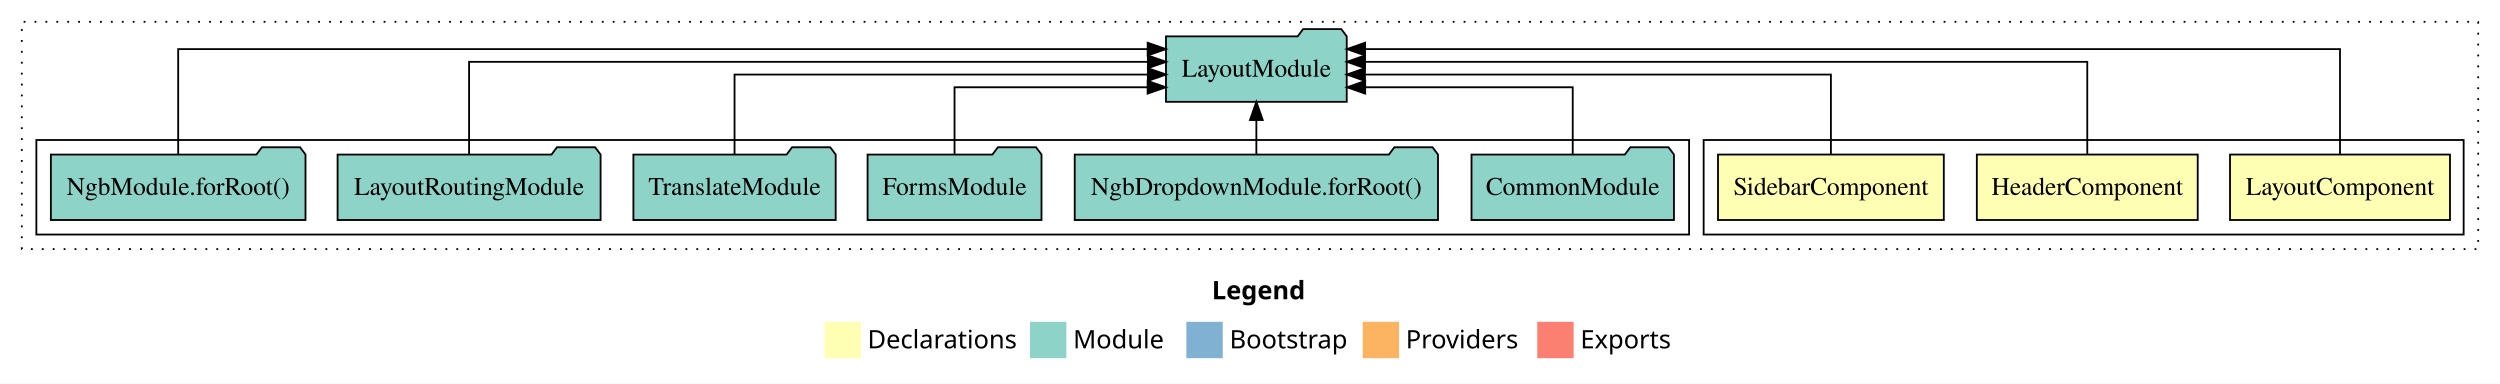
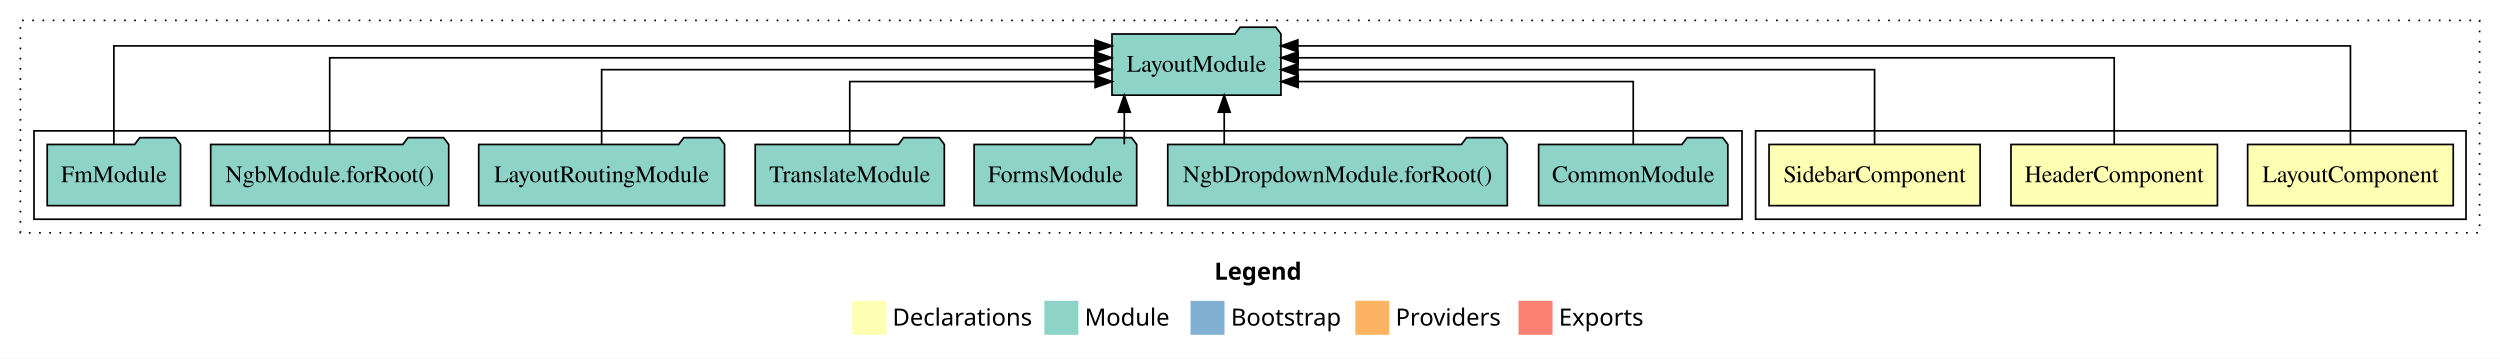
- <svg xmlns="http://www.w3.org/2000/svg" width="1375pt" height="211pt" viewBox="0.00 0.00 1375.00 211.00">
+ <svg xmlns="http://www.w3.org/2000/svg" width="1471pt" height="211pt" viewBox="0.00 0.00 1471.00 211.00">
  <g id="graph0" class="graph" transform="scale(1 1) rotate(0) translate(4 207)">
-     <polygon fill="#ffffff" stroke="transparent" points="-4,4 -4,-207 1371,-207 1371,4 -4,4" />
-     <text text-anchor="start" x="662.509" y="-42.4" font-family="sans-serif" font-weight="bold" font-size="14.00" fill="#000000">Legend</text>
-     <polygon fill="#ffffb3" stroke="transparent" points="449.5,-10 449.5,-30 469.5,-30 469.5,-10 449.5,-10" />
-     <text text-anchor="start" x="473.129" y="-15.4" font-family="sans-serif" font-size="14.00" fill="#000000">  Declarations</text>
-     <polygon fill="#8dd3c7" stroke="transparent" points="562.5,-10 562.5,-30 582.5,-30 582.5,-10 562.5,-10" />
-     <text text-anchor="start" x="586.225" y="-15.4" font-family="sans-serif" font-size="14.00" fill="#000000">  Module</text>
-     <polygon fill="#80b1d3" stroke="transparent" points="648.5,-10 648.5,-30 668.5,-30 668.5,-10 648.5,-10" />
-     <text text-anchor="start" x="672.281" y="-15.4" font-family="sans-serif" font-size="14.00" fill="#000000">  Bootstrap</text>
-     <polygon fill="#fdb462" stroke="transparent" points="745.5,-10 745.5,-30 765.5,-30 765.5,-10 745.5,-10" />
-     <text text-anchor="start" x="769.173" y="-15.4" font-family="sans-serif" font-size="14.00" fill="#000000">  Providers</text>
-     <polygon fill="#fb8072" stroke="transparent" points="841.5,-10 841.5,-30 861.5,-30 861.5,-10 841.5,-10" />
-     <text text-anchor="start" x="865.226" y="-15.4" font-family="sans-serif" font-size="14.00" fill="#000000">  Exports</text>
+     <polygon fill="#ffffff" stroke="transparent" points="-4,4 -4,-207 1467,-207 1467,4 -4,4" />
+     <text text-anchor="start" x="710.509" y="-42.4" font-family="sans-serif" font-weight="bold" font-size="14.00" fill="#000000">Legend</text>
+     <polygon fill="#ffffb3" stroke="transparent" points="497.5,-10 497.5,-30 517.5,-30 517.5,-10 497.5,-10" />
+     <text text-anchor="start" x="521.129" y="-15.4" font-family="sans-serif" font-size="14.00" fill="#000000">  Declarations</text>
+     <polygon fill="#8dd3c7" stroke="transparent" points="610.5,-10 610.5,-30 630.5,-30 630.5,-10 610.5,-10" />
+     <text text-anchor="start" x="634.225" y="-15.4" font-family="sans-serif" font-size="14.00" fill="#000000">  Module</text>
+     <polygon fill="#80b1d3" stroke="transparent" points="696.5,-10 696.5,-30 716.5,-30 716.5,-10 696.5,-10" />
+     <text text-anchor="start" x="720.281" y="-15.4" font-family="sans-serif" font-size="14.00" fill="#000000">  Bootstrap</text>
+     <polygon fill="#fdb462" stroke="transparent" points="793.5,-10 793.5,-30 813.5,-30 813.5,-10 793.5,-10" />
+     <text text-anchor="start" x="817.173" y="-15.4" font-family="sans-serif" font-size="14.00" fill="#000000">  Providers</text>
+     <polygon fill="#fb8072" stroke="transparent" points="889.5,-10 889.5,-30 909.5,-30 909.5,-10 889.5,-10" />
+     <text text-anchor="start" x="913.226" y="-15.4" font-family="sans-serif" font-size="14.00" fill="#000000">  Exports</text>
    <g id="clust1" class="cluster">
-       <polygon fill="none" stroke="#000000" stroke-dasharray="1,5" points="8,-70 8,-195 1359,-195 1359,-70 8,-70" />
+       <polygon fill="none" stroke="#000000" stroke-dasharray="1,5" points="8,-70 8,-195 1455,-195 1455,-70 8,-70" />
    </g>
    <g id="clust2" class="cluster">
-       <polygon fill="none" stroke="#000000" points="933,-78 933,-130 1351,-130 1351,-78 933,-78" />
+       <polygon fill="none" stroke="#000000" points="1029,-78 1029,-130 1447,-130 1447,-78 1029,-78" />
    </g>
    <g id="clust6" class="cluster">
-       <polygon fill="none" stroke="#000000" points="16,-78 16,-130 925,-130 925,-78 16,-78" />
+       <polygon fill="none" stroke="#000000" points="16,-78 16,-130 1021,-130 1021,-78 16,-78" />
    </g>
    <g id="node1" class="node">
-       <polygon fill="#ffffb3" stroke="#000000" points="1343.49,-122 1222.51,-122 1222.51,-86 1343.49,-86 1343.49,-122" />
-       <text text-anchor="middle" x="1283" y="-99.8" font-family="Times,serif" font-size="14.00" fill="#000000">LayoutComponent</text>
+       <polygon fill="#ffffb3" stroke="#000000" points="1439.49,-122 1318.51,-122 1318.51,-86 1439.49,-86 1439.49,-122" />
+       <text text-anchor="middle" x="1379" y="-99.8" font-family="Times,serif" font-size="14.00" fill="#000000">LayoutComponent</text>
    </g>
    <g id="node4" class="node">
-       <polygon fill="#8dd3c7" stroke="#000000" points="736.708,-187 733.708,-191 712.708,-191 709.708,-187 637.292,-187 637.292,-151 736.708,-151 736.708,-187" />
-       <text text-anchor="middle" x="687" y="-164.8" font-family="Times,serif" font-size="14.00" fill="#000000">LayoutModule</text>
+       <polygon fill="#8dd3c7" stroke="#000000" points="749.708,-187 746.708,-191 725.708,-191 722.708,-187 650.292,-187 650.292,-151 749.708,-151 749.708,-187" />
+       <text text-anchor="middle" x="700" y="-164.8" font-family="Times,serif" font-size="14.00" fill="#000000">LayoutModule</text>
    </g>
    <g id="edge1" class="edge">
-       <path fill="none" stroke="#000000" d="M1283,-122.011C1283,-144.485 1283,-180 1283,-180 1283,-180 746.789,-180 746.789,-180" />
-       <polygon fill="#000000" stroke="#000000" points="746.789,-176.5 736.789,-180 746.789,-183.5 746.789,-176.5" />
+       <path fill="none" stroke="#000000" d="M1379,-122.011C1379,-144.485 1379,-180 1379,-180 1379,-180 759.653,-180 759.653,-180" />
+       <polygon fill="#000000" stroke="#000000" points="759.653,-176.5 749.653,-180 759.653,-183.5 759.653,-176.5" />
    </g>
    <g id="node2" class="node">
-       <polygon fill="#ffffb3" stroke="#000000" points="1204.744,-122 1083.256,-122 1083.256,-86 1204.744,-86 1204.744,-122" />
-       <text text-anchor="middle" x="1144" y="-99.8" font-family="Times,serif" font-size="14.00" fill="#000000">HeaderComponent</text>
+       <polygon fill="#ffffb3" stroke="#000000" points="1300.744,-122 1179.256,-122 1179.256,-86 1300.744,-86 1300.744,-122" />
+       <text text-anchor="middle" x="1240" y="-99.8" font-family="Times,serif" font-size="14.00" fill="#000000">HeaderComponent</text>
    </g>
    <g id="edge2" class="edge">
-       <path fill="none" stroke="#000000" d="M1144,-122.129C1144,-142.572 1144,-173 1144,-173 1144,-173 746.777,-173 746.777,-173" />
-       <polygon fill="#000000" stroke="#000000" points="746.777,-169.5 736.777,-173 746.777,-176.5 746.777,-169.5" />
+       <path fill="none" stroke="#000000" d="M1240,-122.129C1240,-142.572 1240,-173 1240,-173 1240,-173 759.834,-173 759.834,-173" />
+       <polygon fill="#000000" stroke="#000000" points="759.834,-169.5 749.834,-173 759.834,-176.5 759.834,-169.5" />
    </g>
    <g id="node3" class="node">
-       <polygon fill="#ffffb3" stroke="#000000" points="1065.095,-122 940.905,-122 940.905,-86 1065.095,-86 1065.095,-122" />
-       <text text-anchor="middle" x="1003" y="-99.8" font-family="Times,serif" font-size="14.00" fill="#000000">SidebarComponent</text>
+       <polygon fill="#ffffb3" stroke="#000000" points="1161.095,-122 1036.905,-122 1036.905,-86 1161.095,-86 1161.095,-122" />
+       <text text-anchor="middle" x="1099" y="-99.8" font-family="Times,serif" font-size="14.00" fill="#000000">SidebarComponent</text>
    </g>
    <g id="edge3" class="edge">
-       <path fill="none" stroke="#000000" d="M1003,-122.267C1003,-140.555 1003,-166 1003,-166 1003,-166 746.723,-166 746.723,-166" />
-       <polygon fill="#000000" stroke="#000000" points="746.723,-162.5 736.723,-166 746.723,-169.5 746.723,-162.5" />
+       <path fill="none" stroke="#000000" d="M1099,-122.267C1099,-140.555 1099,-166 1099,-166 1099,-166 759.727,-166 759.727,-166" />
+       <polygon fill="#000000" stroke="#000000" points="759.727,-162.5 749.727,-166 759.727,-169.5 759.727,-162.5" />
    </g>
    <g id="node5" class="node">
-       <polygon fill="#8dd3c7" stroke="#000000" points="916.668,-122 913.668,-126 892.668,-126 889.668,-122 805.332,-122 805.332,-86 916.668,-86 916.668,-122" />
-       <text text-anchor="middle" x="861" y="-99.8" font-family="Times,serif" font-size="14.00" fill="#000000">CommonModule</text>
+       <polygon fill="#8dd3c7" stroke="#000000" points="1012.668,-122 1009.668,-126 988.668,-126 985.668,-122 901.332,-122 901.332,-86 1012.668,-86 1012.668,-122" />
+       <text text-anchor="middle" x="957" y="-99.8" font-family="Times,serif" font-size="14.00" fill="#000000">CommonModule</text>
    </g>
    <g id="edge4" class="edge">
-       <path fill="none" stroke="#000000" d="M861,-122.009C861,-138.049 861,-159 861,-159 861,-159 746.861,-159 746.861,-159" />
-       <polygon fill="#000000" stroke="#000000" points="746.861,-155.5 736.861,-159 746.861,-162.5 746.861,-155.5" />
+       <path fill="none" stroke="#000000" d="M957,-122.009C957,-138.049 957,-159 957,-159 957,-159 759.857,-159 759.857,-159" />
+       <polygon fill="#000000" stroke="#000000" points="759.857,-155.5 749.857,-159 759.857,-162.5 759.857,-155.5" />
    </g>
    <g id="node6" class="node">
-       <polygon fill="#8dd3c7" stroke="#000000" points="786.9,-122 783.9,-126 762.9,-126 759.9,-122 587.1,-122 587.1,-86 786.9,-86 786.9,-122" />
-       <text text-anchor="middle" x="687" y="-99.8" font-family="Times,serif" font-size="14.00" fill="#000000">NgbDropdownModule.forRoot()</text>
+       <polygon fill="#8dd3c7" stroke="#000000" points="882.9,-122 879.9,-126 858.9,-126 855.9,-122 683.1,-122 683.1,-86 882.9,-86 882.9,-122" />
+       <text text-anchor="middle" x="783" y="-99.8" font-family="Times,serif" font-size="14.00" fill="#000000">NgbDropdownModule.forRoot()</text>
    </g>
    <g id="edge5" class="edge">
-       <path fill="none" stroke="#000000" d="M687,-122.106C687,-122.106 687,-140.991 687,-140.991" />
-       <polygon fill="#000000" stroke="#000000" points="683.5,-140.991 687,-150.991 690.5,-140.991 683.5,-140.991" />
+       <path fill="none" stroke="#000000" d="M716.327,-122.106C716.327,-122.106 716.327,-140.991 716.327,-140.991" />
+       <polygon fill="#000000" stroke="#000000" points="712.827,-140.991 716.327,-150.991 719.827,-140.991 712.827,-140.991" />
    </g>
    <g id="node7" class="node">
-       <polygon fill="#8dd3c7" stroke="#000000" points="568.829,-122 565.829,-126 544.829,-126 541.829,-122 473.171,-122 473.171,-86 568.829,-86 568.829,-122" />
-       <text text-anchor="middle" x="521" y="-99.8" font-family="Times,serif" font-size="14.00" fill="#000000">FormsModule</text>
+       <polygon fill="#8dd3c7" stroke="#000000" points="664.829,-122 661.829,-126 640.829,-126 637.829,-122 569.171,-122 569.171,-86 664.829,-86 664.829,-122" />
+       <text text-anchor="middle" x="617" y="-99.8" font-family="Times,serif" font-size="14.00" fill="#000000">FormsModule</text>
    </g>
    <g id="edge6" class="edge">
-       <path fill="none" stroke="#000000" d="M521,-122.009C521,-138.049 521,-159 521,-159 521,-159 627.194,-159 627.194,-159" />
-       <polygon fill="#000000" stroke="#000000" points="627.195,-162.5 637.194,-159 627.194,-155.5 627.195,-162.5" />
+       <path fill="none" stroke="#000000" d="M657.53,-122.106C657.53,-122.106 657.53,-140.991 657.53,-140.991" />
+       <polygon fill="#000000" stroke="#000000" points="654.03,-140.991 657.53,-150.991 661.03,-140.991 654.03,-140.991" />
    </g>
    <g id="node8" class="node">
-       <polygon fill="#8dd3c7" stroke="#000000" points="455.633,-122 452.633,-126 431.633,-126 428.633,-122 344.367,-122 344.367,-86 455.633,-86 455.633,-122" />
-       <text text-anchor="middle" x="400" y="-99.8" font-family="Times,serif" font-size="14.00" fill="#000000">TranslateModule</text>
+       <polygon fill="#8dd3c7" stroke="#000000" points="551.633,-122 548.633,-126 527.633,-126 524.633,-122 440.367,-122 440.367,-86 551.633,-86 551.633,-122" />
+       <text text-anchor="middle" x="496" y="-99.8" font-family="Times,serif" font-size="14.00" fill="#000000">TranslateModule</text>
    </g>
    <g id="edge7" class="edge">
-       <path fill="none" stroke="#000000" d="M400,-122.267C400,-140.555 400,-166 400,-166 400,-166 627.336,-166 627.336,-166" />
-       <polygon fill="#000000" stroke="#000000" points="627.336,-169.5 637.336,-166 627.336,-162.5 627.336,-169.5" />
+       <path fill="none" stroke="#000000" d="M496,-122.009C496,-138.049 496,-159 496,-159 496,-159 640.357,-159 640.357,-159" />
+       <polygon fill="#000000" stroke="#000000" points="640.357,-162.5 650.357,-159 640.357,-155.5 640.357,-162.5" />
    </g>
    <g id="node9" class="node">
-       <polygon fill="#8dd3c7" stroke="#000000" points="326.326,-122 323.326,-126 302.326,-126 299.326,-122 181.674,-122 181.674,-86 326.326,-86 326.326,-122" />
-       <text text-anchor="middle" x="254" y="-99.8" font-family="Times,serif" font-size="14.00" fill="#000000">LayoutRoutingModule</text>
+       <polygon fill="#8dd3c7" stroke="#000000" points="422.326,-122 419.326,-126 398.326,-126 395.326,-122 277.674,-122 277.674,-86 422.326,-86 422.326,-122" />
+       <text text-anchor="middle" x="350" y="-99.8" font-family="Times,serif" font-size="14.00" fill="#000000">LayoutRoutingModule</text>
    </g>
    <g id="edge8" class="edge">
-       <path fill="none" stroke="#000000" d="M254,-122.129C254,-142.572 254,-173 254,-173 254,-173 627.329,-173 627.329,-173" />
-       <polygon fill="#000000" stroke="#000000" points="627.329,-176.5 637.329,-173 627.329,-169.5 627.329,-176.5" />
+       <path fill="none" stroke="#000000" d="M350,-122.267C350,-140.555 350,-166 350,-166 350,-166 640.225,-166 640.225,-166" />
+       <polygon fill="#000000" stroke="#000000" points="640.225,-169.5 650.225,-166 640.225,-162.5 640.225,-169.5" />
    </g>
    <g id="node10" class="node">
-       <polygon fill="#8dd3c7" stroke="#000000" points="164.026,-122 161.026,-126 140.026,-126 137.026,-122 23.974,-122 23.974,-86 164.026,-86 164.026,-122" />
-       <text text-anchor="middle" x="94" y="-99.8" font-family="Times,serif" font-size="14.00" fill="#000000">NgbModule.forRoot()</text>
+       <polygon fill="#8dd3c7" stroke="#000000" points="260.026,-122 257.026,-126 236.026,-126 233.026,-122 119.974,-122 119.974,-86 260.026,-86 260.026,-122" />
+       <text text-anchor="middle" x="190" y="-99.8" font-family="Times,serif" font-size="14.00" fill="#000000">NgbModule.forRoot()</text>
    </g>
    <g id="edge9" class="edge">
-       <path fill="none" stroke="#000000" d="M94,-122.011C94,-144.485 94,-180 94,-180 94,-180 627.207,-180 627.207,-180" />
-       <polygon fill="#000000" stroke="#000000" points="627.207,-183.5 637.207,-180 627.207,-176.5 627.207,-183.5" />
+       <path fill="none" stroke="#000000" d="M190,-122.129C190,-142.572 190,-173 190,-173 190,-173 640.17,-173 640.17,-173" />
+       <polygon fill="#000000" stroke="#000000" points="640.17,-176.5 650.17,-173 640.17,-169.5 640.17,-176.5" />
+     </g>
+     <g id="node11" class="node">
+       <polygon fill="#8dd3c7" stroke="#000000" points="102.223,-122 99.223,-126 78.223,-126 75.223,-122 23.777,-122 23.777,-86 102.223,-86 102.223,-122" />
+       <text text-anchor="middle" x="63" y="-99.8" font-family="Times,serif" font-size="14.00" fill="#000000">FmModule</text>
+     </g>
+     <g id="edge10" class="edge">
+       <path fill="none" stroke="#000000" d="M63,-122.011C63,-144.485 63,-180 63,-180 63,-180 640.281,-180 640.281,-180" />
+       <polygon fill="#000000" stroke="#000000" points="640.281,-183.5 650.281,-180 640.281,-176.5 640.281,-183.5" />
    </g>
  </g>
</svg>
